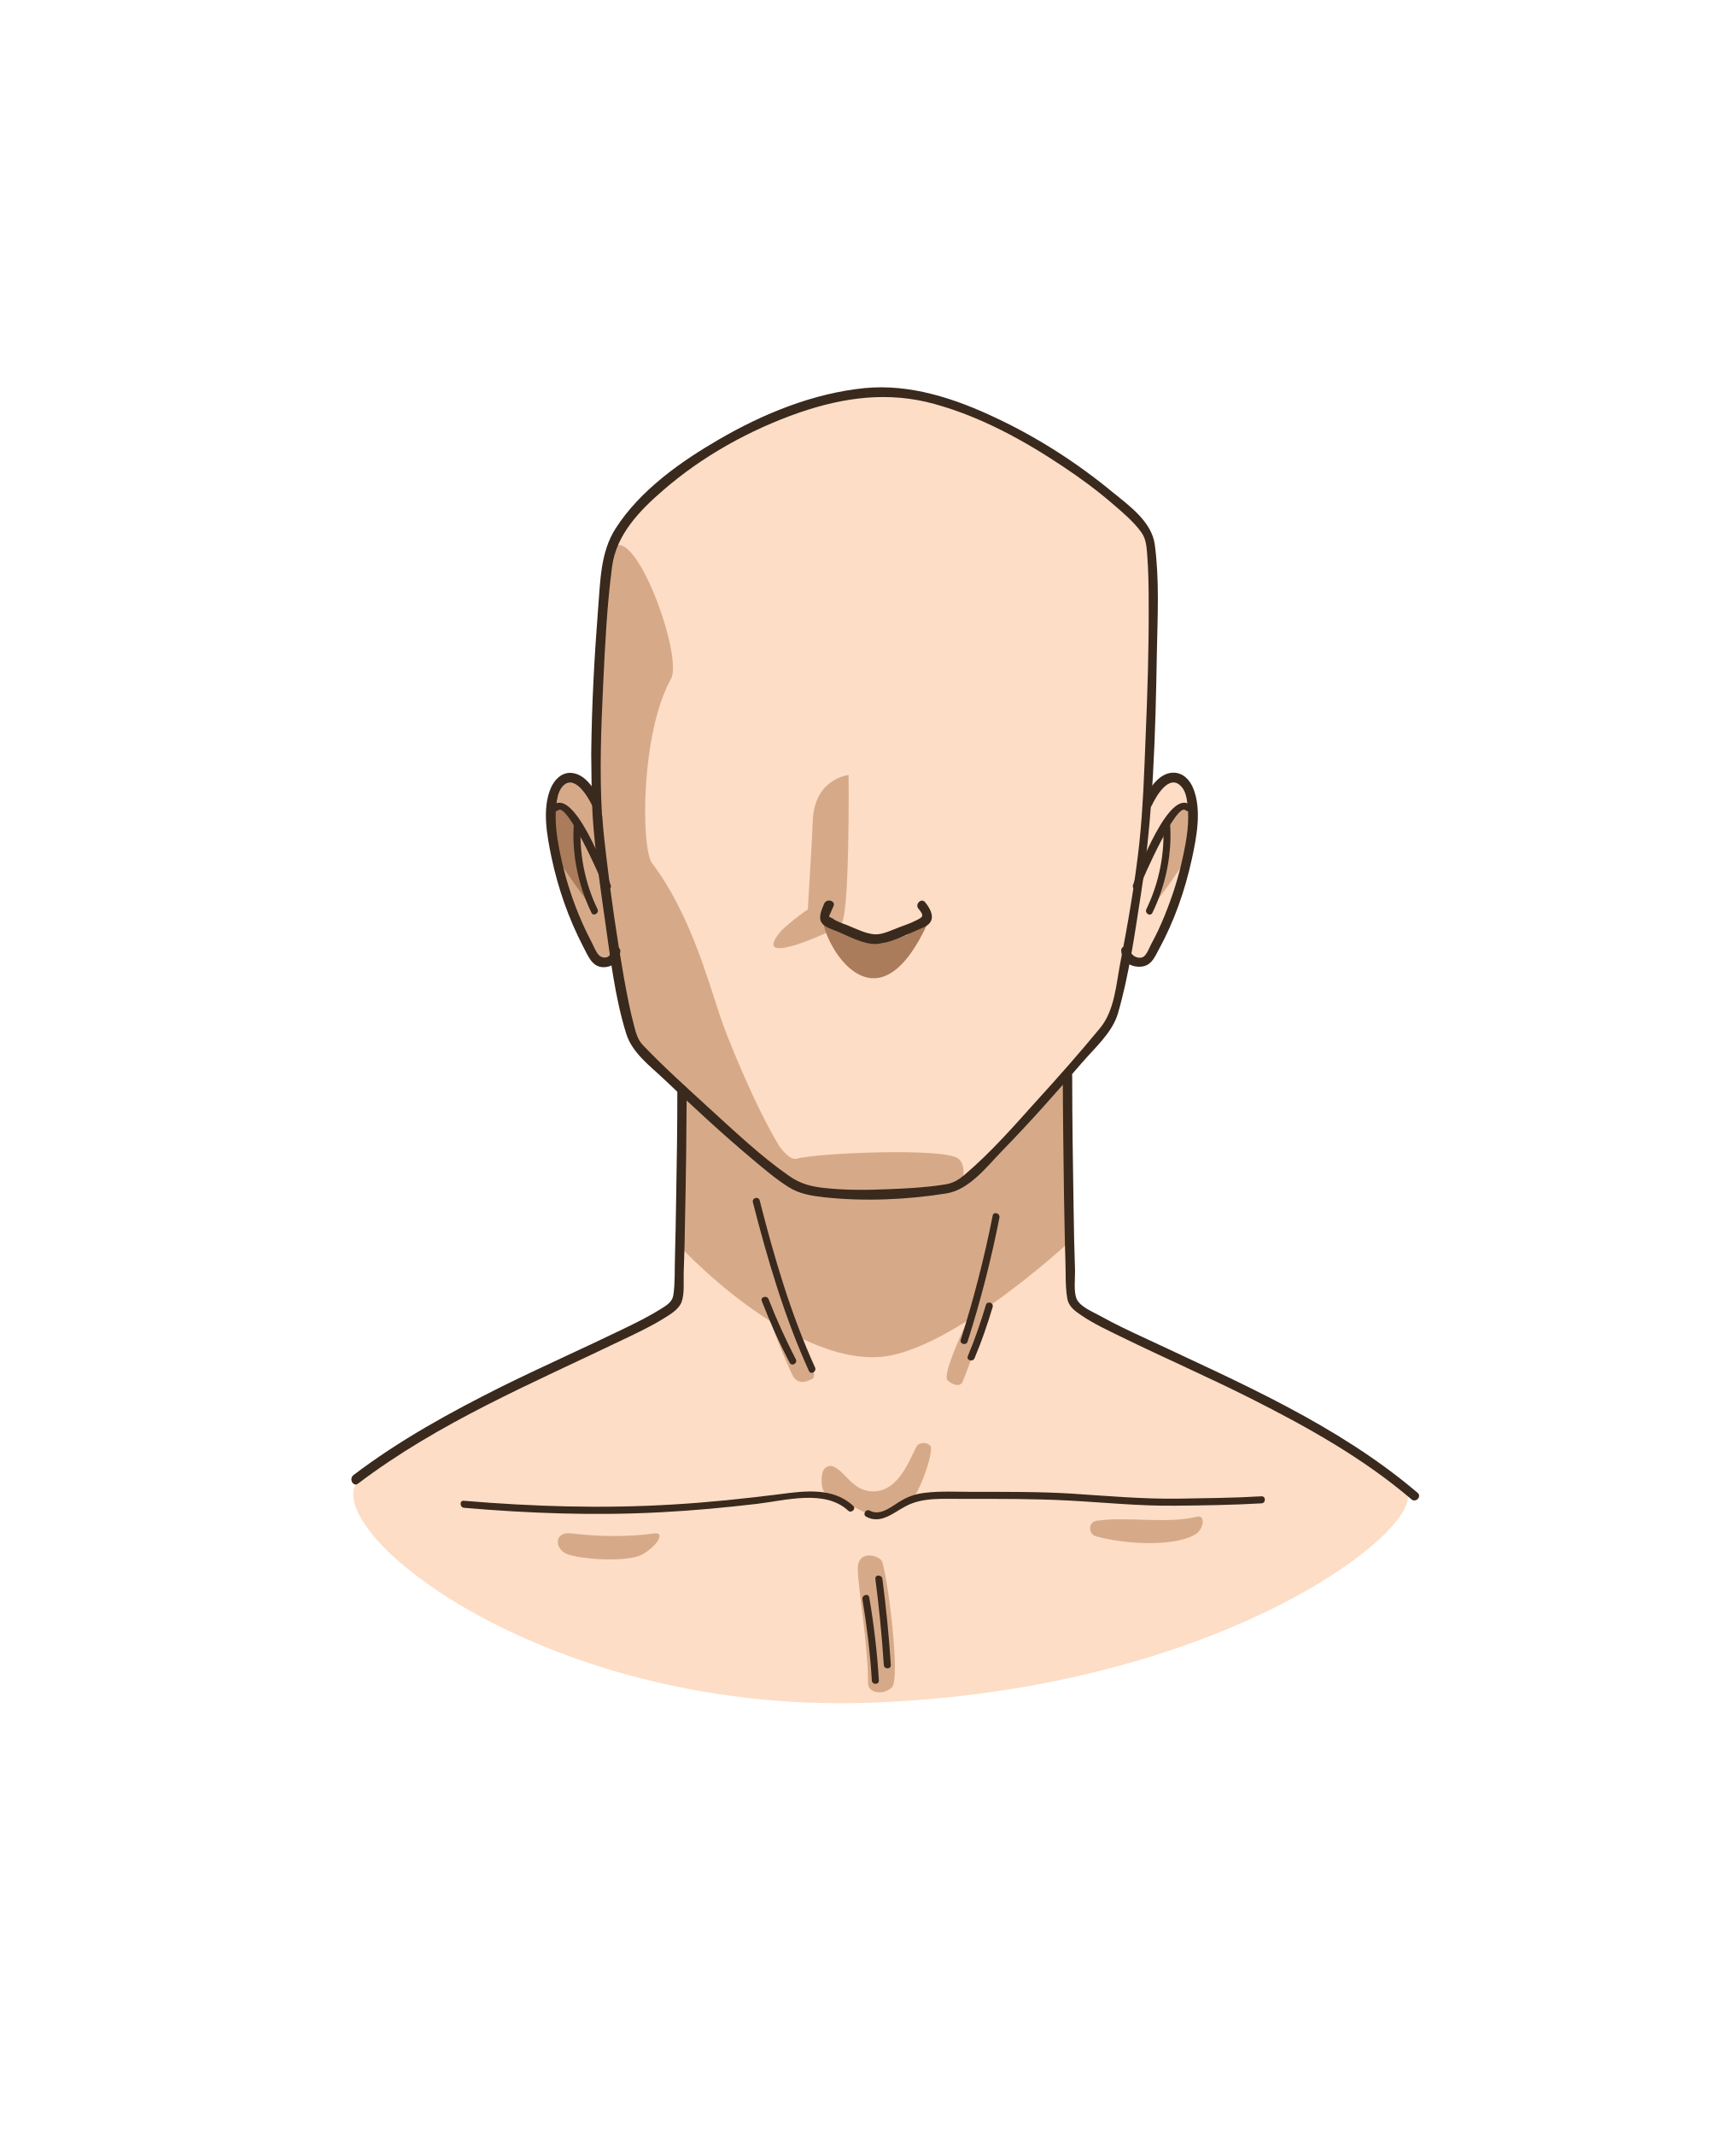
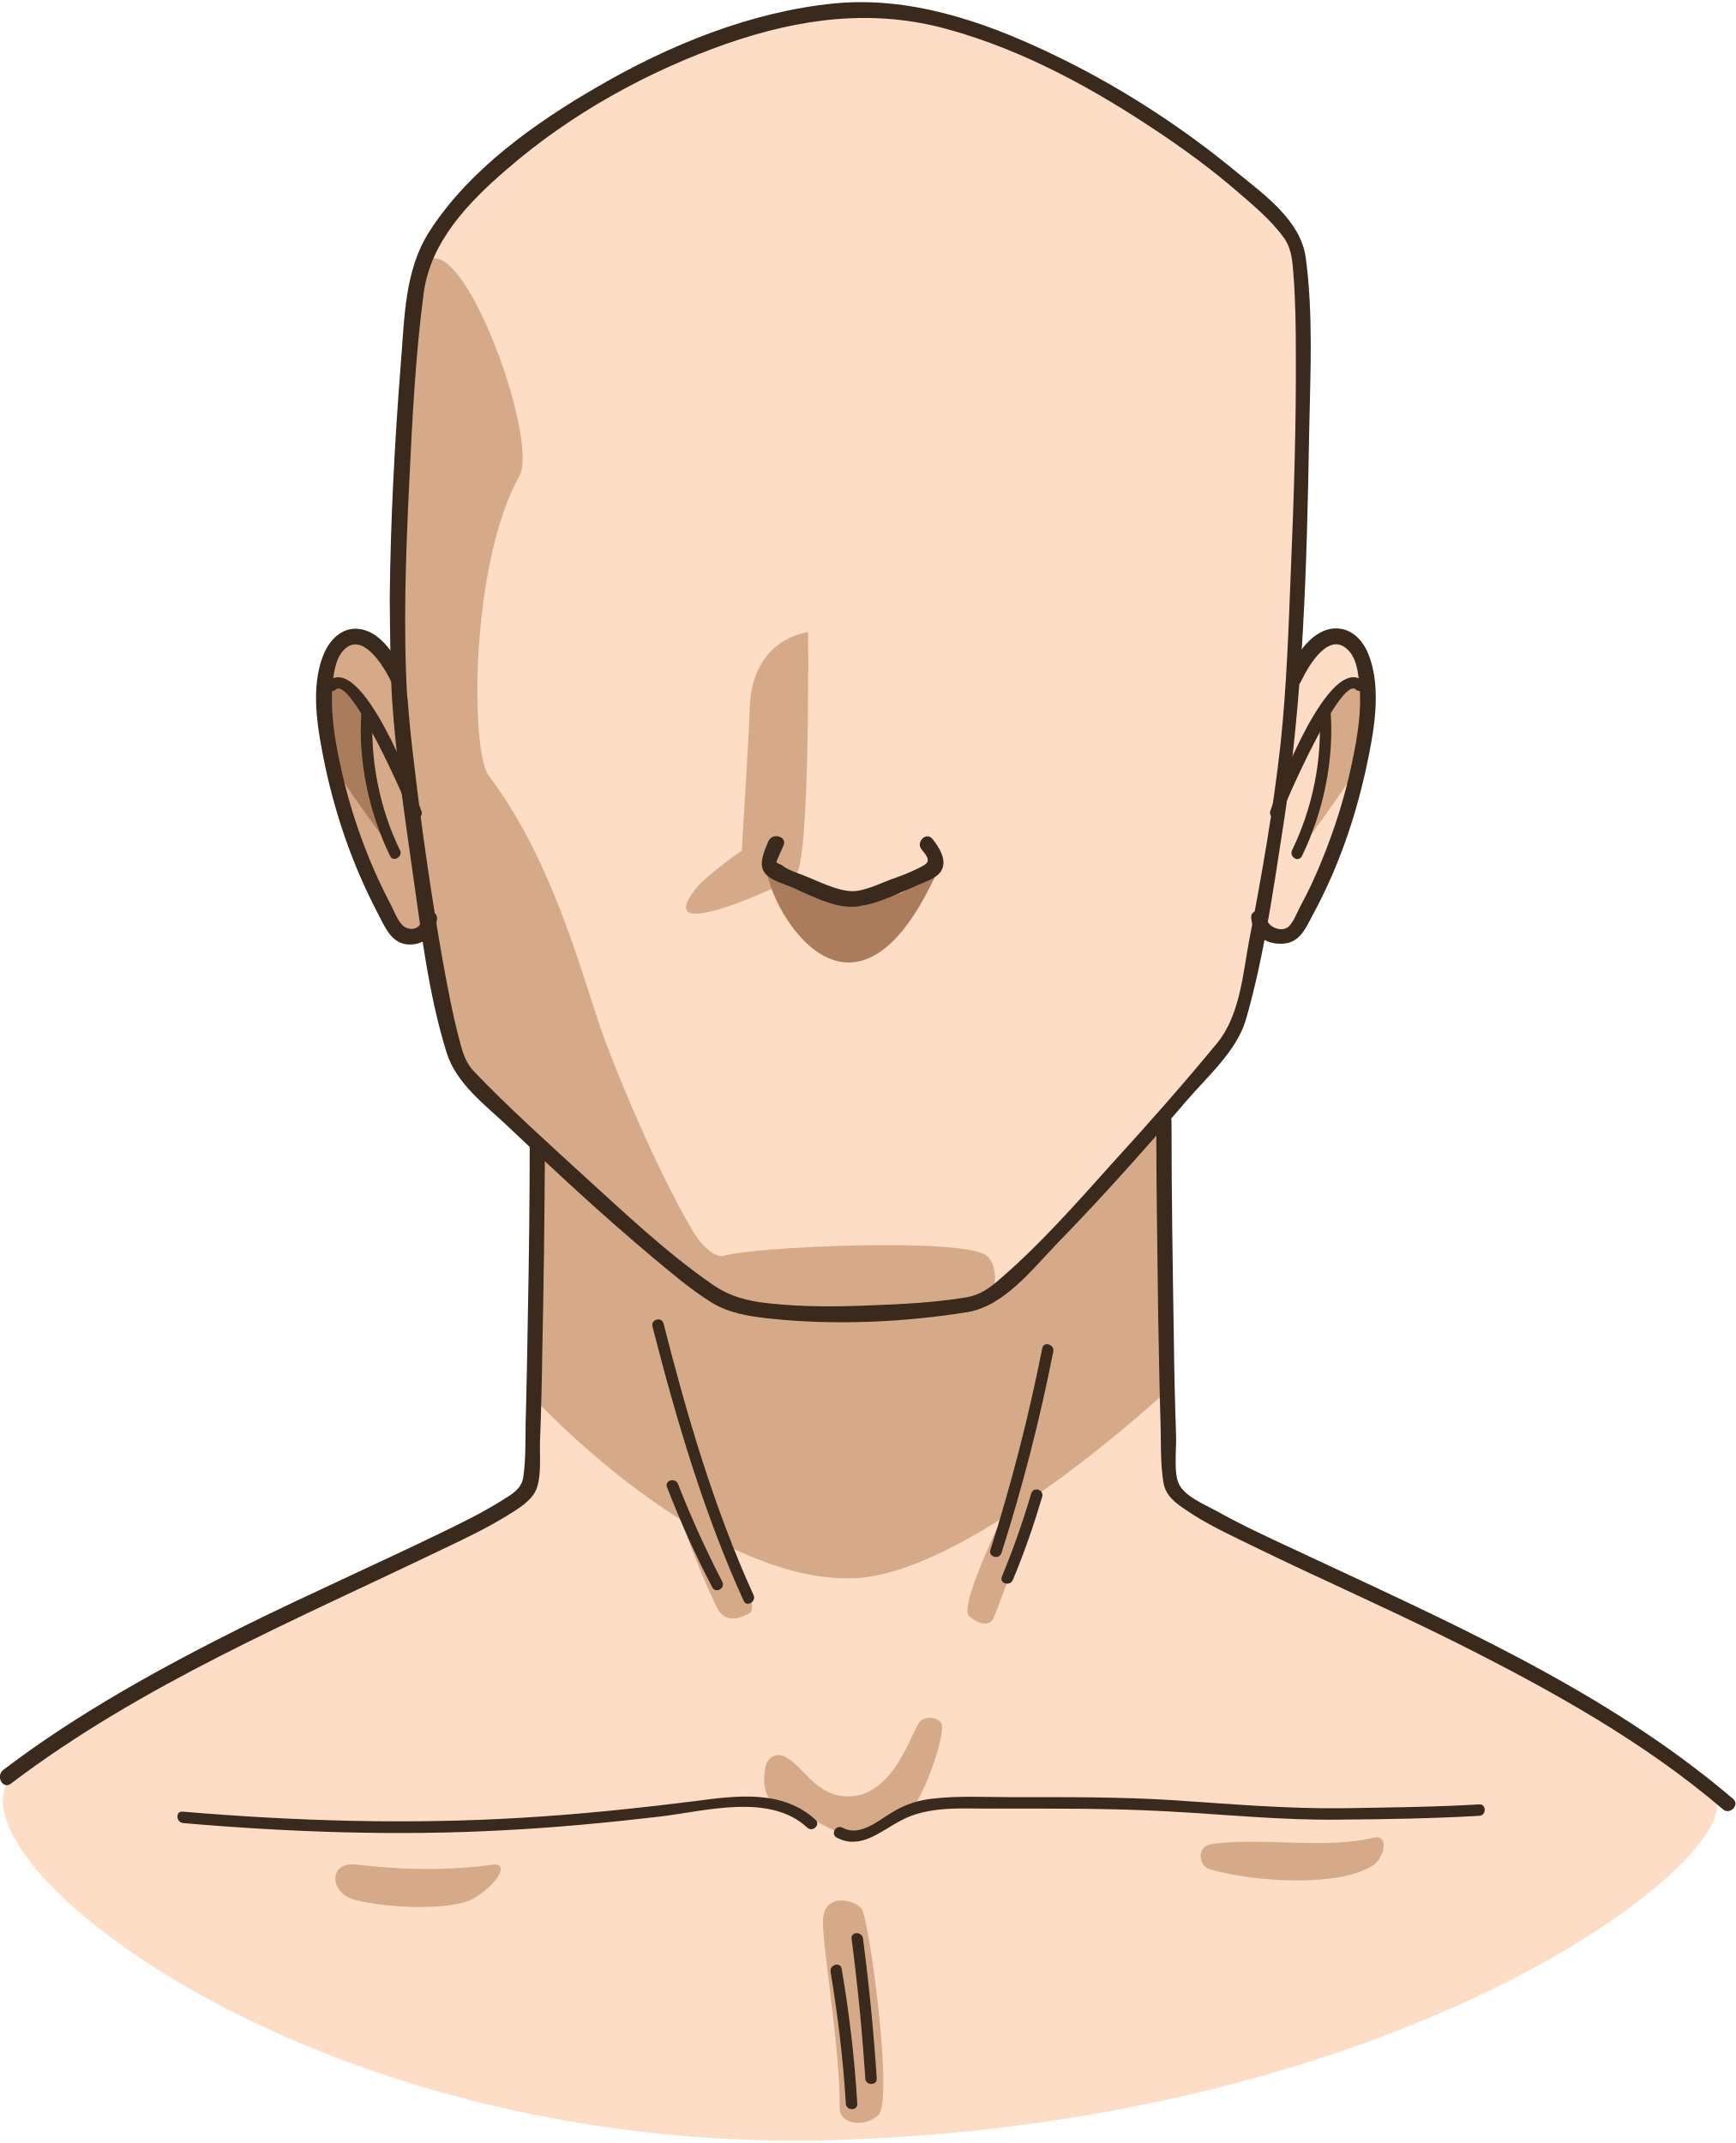
- <svg xmlns="http://www.w3.org/2000/svg" version="1.1" id="Layer_1" x="0px" y="0px" viewBox="0 0 739.6 909.9" style="enable-background:new 0 0 739.6 909.9;" xml:space="preserve">
+ <svg xmlns="http://www.w3.org/2000/svg" version="1.1" id="Layer_1" x="0px" y="0px" viewBox="0 0 455 562" style="enable-background:new 0 0 455 562;" xml:space="preserve">
  <style type="text/css">
	.st0{fill:#FDDDC6;}
	.st1{fill:#D6AA89;}
	.st2{fill:#AA7C5B;}
	.st3{fill:#3A291D;}
</style>
  <g>
    <g>
-       <path class="st0" d="M598.5,634.3c-60.8-50.9-140.8-63.7-142.7-85c0-0.5-0.1-1-0.2-1.4l0.7-0.7l-1.3-91.7    c9.5-10.9,17-19.8,18.1-21.5c3.5-5.3,13.3-63,14.7-80.2c2.6-31.5,5.7-115.7,1.9-126.8c-3.8-11.3-69.6-63-114.8-61.7    c-45.4,1.3-107.1,41.4-115,68.4c-2.4,8.3-7.4,79.8-5.3,112.6c1.1,17.3,10.7,89.8,16.4,97.4c1,1.3,9.1,9.3,19.6,19.1h-0.4    l-0.2,85.7c-6.5,24-73.3,35.2-135.6,80.7c-24.8,18.1,73.1,101.2,215.6,96.5C525.4,720.4,613.3,646.7,598.5,634.3z" />
+       <path class="st0" d="M448.7,469.8c-60.8-50.9-140.8-63.7-142.7-85c0-0.5-0.1-1-0.2-1.4l0.7-0.7l-1.3-91.7    c9.5-10.9,17-19.8,18.1-21.5c3.5-5.3,13.3-63,14.7-80.2c2.6-31.5,5.7-115.7,1.9-126.8c-3.8-11.3-69.6-63-114.8-61.7    c-45.4,1.3-107.1,41.4-115,68.4c-2.4,8.3-7.4,79.8-5.3,112.6c1.1,17.3,10.7,89.8,16.4,97.4c1,1.3,9.1,9.3,19.6,19.1h-0.4    l-0.2,85.7c-6.5,24-73.3,35.2-135.6,80.7c-24.8,18.1,73.1,101.2,215.6,96.5C375.6,555.9,463.5,482.2,448.7,469.8z" />
    </g>
    <g>
-       <path class="st1" d="M409.8,503.8c1.5-3,1.2-8-1.3-10c-5.8-4.8-60.6-2.4-68.8,0c-3,0.9-6.9-4.3-7.7-5.6c-11.4-19-23.1-49-25-54.9    c-5.7-17.2-13.3-44.6-29-65.3c-4.9-6.4-4.9-55.6,8-78.7c5.5-9.8-17-71-26-54.1c-7.4,13.7-3.2,85.7-5.6,99.8    c-0.2,1.3,2.7,30.9,3.5,33c0.9,2.1,4.7,40.1,4.7,40.1s7.9,35.3,8.5,37.1s15.6,15.3,15.6,15.3l8.8,7.6l-3.1-2.5l-2.4,65.8    c0,0,16.6,18,38.4,31.7c3.4,10,9,22.6,9.9,23.9c2.5,3.3,5.9,1.7,8,0.6c2.1-1.1-1-9.4-4.3-17c10.2,4.8,20.9,8.1,31.2,7.8    c11.4-0.2,25.7-7.1,39.2-15.6c-3.8,8-10.7,23.6-8.5,25.5c3,2.6,5.5,2.4,6.3,0.8c0.6-1.2,9-23.6,12.6-33.3    c19.2-13.5,34.7-28.1,34.7-28.1l-1.6-68.4L409.8,503.8z M391,616c-2.2,2.7-6.8,19.5-18.6,19.6c-9,0.1-11.8-8.3-17.2-10.6    c-1.7-0.7-3.5,0.2-4.3,1.7s-1.7,8.9,2,10.5s6.7,3,8.2,3.5s5.3,3.2,8.9,4.3s4.4,1.7,7.6,0c3.1-1.7,7-3,9.8-4.6    c4.1-2.3,10.8-21.9,9.2-24.1C394.8,614.2,391.8,615,391,616z M510.2,646.4c-13.5,3.2-29-0.2-42.7,1.7c-4.1,0.6-3.4,5.8-0.5,6.6    c13,3.7,34.5,4.5,42.8-1C513.1,651.5,513.9,645.5,510.2,646.4z M279,653.5c-12.2,1.7-24.6,1.3-35.5,0c-7.3-0.9-7.3,6.3-2.1,8.7    c5.2,2.3,26.5,4,32.9,0C280.7,658.2,283.3,653,279,653.5z M365.6,668.5c0,7.7,4.4,32,4.4,49c0,3.8,6,5.3,10.1,1.7    c4.1-3.7-2.4-51.7-4.4-54.2C373.7,662.6,365.6,660.7,365.6,668.5z" />
+       <path class="st1" d="M260,339.3c1.5-3,1.2-8-1.3-10c-5.8-4.8-60.6-2.4-68.8,0c-3,0.9-6.9-4.3-7.7-5.6c-11.4-19-23.1-49-25-54.9    c-5.7-17.2-13.3-44.6-29-65.3c-4.9-6.4-4.9-55.6,8-78.7c5.5-9.8-17-71-26-54.1c-7.4,13.7-3.2,85.7-5.6,99.8    c-0.2,1.3,2.7,30.9,3.5,33c0.9,2.1,4.7,40.1,4.7,40.1s7.9,35.3,8.5,37.1s15.6,15.3,15.6,15.3l8.8,7.6l-3.1-2.5l-2.4,65.8    c0,0,16.6,18,38.4,31.7c3.4,10,9,22.6,9.9,23.9c2.5,3.3,5.9,1.7,8,0.6c2.1-1.1-1-9.4-4.3-17c10.2,4.8,20.9,8.1,31.2,7.8    c11.4-0.2,25.7-7.1,39.2-15.6c-3.8,8-10.7,23.6-8.5,25.5c3,2.6,5.5,2.4,6.3,0.8c0.6-1.2,9-23.6,12.6-33.3    c19.2-13.5,34.7-28.1,34.7-28.1l-1.6-68.4L260,339.3z M241.2,451.5c-2.2,2.7-6.8,19.5-18.6,19.6c-9,0.1-11.8-8.3-17.2-10.6    c-1.7-0.7-3.5,0.2-4.3,1.7s-1.7,8.9,2,10.5s6.7,3,8.2,3.5s5.3,3.2,8.9,4.3s4.4,1.7,7.6,0c3.1-1.7,7-3,9.8-4.6    c4.1-2.3,10.8-21.9,9.2-24.1C245,449.7,242,450.5,241.2,451.5z M360.4,481.9c-13.5,3.2-29-0.2-42.7,1.7c-4.1,0.6-3.4,5.8-0.5,6.6    c13,3.7,34.5,4.5,42.8-1C363.3,487,364.1,481,360.4,481.9z M129.2,489c-12.2,1.7-24.6,1.3-35.5,0c-7.3-0.9-7.3,6.3-2.1,8.7    c5.2,2.3,26.5,4,32.9,0C130.9,493.7,133.5,488.5,129.2,489z M215.8,504c0,7.7,4.4,32,4.4,49c0,3.8,6,5.3,10.1,1.7    c4.1-3.7-2.4-51.7-4.4-54.2C223.9,498.1,215.8,496.2,215.8,504z" />
    </g>
    <g>
-       <path class="st1" d="M257.5,409.2c2,0,4.3-1.2,4.8-3.3v-0.2v-0.2c-1.3-7.5-2.4-15.1-3.5-22.5c-0.3-1.9-0.6-3.9-0.9-5.8    c-1.6-10.4-2.8-21.3-3.8-33.1v-0.5l-0.5-0.3c-0.1-0.1-0.2-0.2-0.3-0.4c-1.4-3.1-5.3-10.3-10.1-10.3c-1.4,0-2.7,0.6-3.9,1.8    c-2,1.9-2.6,5.1-3,8c-1,7.8,0.4,16,1.9,23.1c1.9,8.8,4.6,17.5,8.1,25.9c1.8,4.3,3.7,8.4,5.8,12.1c0.2,0.3,0.4,0.7,0.6,1.1    c0.7,1.5,1.6,3.5,3,4.2C256,409.1,256.7,409.2,257.5,409.2z" />
-       <path class="st2" d="M257.5,373.9l-8.2-17.4l-7.4-10.9c0,0-3.2-3.6-5.1-2s-2.1,15.7,0,20.6s16.5,24,16.5,24l-4.2-11l-4.3-13.9    c0,0,1.7-8.1,1.1-8.7s2,1.9,2,1.9L257.5,373.9z" />
+       <path class="st1" d="M107.7,244.7c2,0,4.3-1.2,4.8-3.3v-0.2V241c-1.3-7.5-2.4-15.1-3.5-22.5c-0.3-1.9-0.6-3.9-0.9-5.8    c-1.6-10.4-2.8-21.3-3.8-33.1v-0.5l-0.5-0.3c-0.1-0.1-0.2-0.2-0.3-0.4c-1.4-3.1-5.3-10.3-10.1-10.3c-1.4,0-2.7,0.6-3.9,1.8    c-2,1.9-2.6,5.1-3,8c-1,7.8,0.4,16,1.9,23.1c1.9,8.8,4.6,17.5,8.1,25.9c1.8,4.3,3.7,8.4,5.8,12.1c0.2,0.3,0.4,0.7,0.6,1.1    c0.7,1.5,1.6,3.5,3,4.2C106.2,244.6,106.9,244.7,107.7,244.7z" />
+       <path class="st2" d="M107.7,209.4L99.5,192l-7.4-10.9c0,0-3.2-3.6-5.1-2s-2.1,15.7,0,20.6s16.5,24,16.5,24l-4.2-11L95,198.8    c0,0,1.7-8.1,1.1-8.7s2,1.9,2,1.9L107.7,209.4z" />
      <g>
-         <path class="st3" d="M255.8,341.3c-2.3-4.9-6.3-11.5-12.3-11.9c-4.1-0.3-7.2,2.9-8.7,6.4c-3.9,9-1.6,20.6,0.3,29.8     c2.8,13.1,7.3,26,13.5,37.9c2,3.7,3.6,8.5,8.4,8.7c4.2,0.1,7-2.6,7.4-6.7c0.2-2.6-3.8-2.5-4,0c-0.3,3.1-3.6,3.2-5.2,1.5     c-1.2-1.3-2-3.4-2.8-5c-2.1-4-4.1-8.2-5.8-12.4c-3.3-8.1-5.9-16.5-7.7-25.1c-1.5-7-2.6-14.4-1.8-21.5c0.3-2.5,0.8-5.4,2.3-7.4     c5-6.5,11.1,3.7,13,7.7C253.4,345.6,256.9,343.6,255.8,341.3L255.8,341.3z" />
+         <path class="st3" d="M106,176.8c-2.3-4.9-6.3-11.5-12.3-11.9c-4.1-0.3-7.2,2.9-8.7,6.4c-3.9,9-1.6,20.6,0.3,29.8     c2.8,13.1,7.3,26,13.5,37.9c2,3.7,3.6,8.5,8.4,8.7c4.2,0.1,7-2.6,7.4-6.7c0.2-2.6-3.8-2.5-4,0c-0.3,3.1-3.6,3.2-5.2,1.5     c-1.2-1.3-2-3.4-2.8-5c-2.1-4-4.1-8.2-5.8-12.4c-3.3-8.1-5.9-16.5-7.7-25.1c-1.5-7-2.6-14.4-1.8-21.5c0.3-2.5,0.8-5.4,2.3-7.4     c5-6.5,11.1,3.7,13,7.7C103.6,181.1,107.1,179.1,106,176.8L106,176.8z" />
      </g>
      <g>
-         <path class="st3" d="M260.3,377.2c-2-5.6-15.7-41.8-24.5-34c-1.5,1.3,0.7,3.4,2.1,2.1c3.9-3.4,18.3,29.1,19.5,32.7     C258.1,379.8,261,379.1,260.3,377.2L260.3,377.2z" />
+         <path class="st3" d="M110.5,212.7c-2-5.6-15.7-41.8-24.5-34c-1.5,1.3,0.7,3.4,2.1,2.1c3.9-3.4,18.3,29.1,19.5,32.7     C108.3,215.3,111.2,214.6,110.5,212.7L110.5,212.7z" />
      </g>
      <g>
-         <path class="st3" d="M244.6,351c-1,12.8,1.9,26.5,7.5,38c0.8,1.7,3.4,0.2,2.6-1.5c-5.4-11-8-24.2-7.1-36.5     C247.7,349,244.7,349,244.6,351L244.6,351z" />
+         <path class="st3" d="M94.8,186.5c-1,12.8,1.9,26.5,7.5,38c0.8,1.7,3.4,0.2,2.6-1.5c-5.4-11-8-24.2-7.1-36.5     C97.9,184.5,94.9,184.5,94.8,186.5L94.8,186.5z" />
      </g>
    </g>
    <g>
-       <path class="st0" d="M485.7,409.2c-2,0-4.3-1.2-4.8-3.3v-0.2v-0.2c1.3-7.5,2.4-15.1,3.5-22.5c0.3-1.9,0.6-3.9,0.9-5.8    c1.6-10.4,2.8-21.3,3.8-33.1v-0.5l0.5-0.3c0.1-0.1,0.2-0.2,0.3-0.4c1.4-3.1,5.3-10.3,10.1-10.3c1.4,0,2.7,0.6,3.9,1.8    c2,1.9,2.6,5.1,3,8c1,7.8-0.4,16-1.9,23.1c-1.9,8.8-4.6,17.5-8.1,25.9c-1.8,4.3-3.7,8.4-5.8,12.1c-0.2,0.3-0.4,0.7-0.6,1.1    c-0.7,1.5-1.6,3.5-3,4.2C487.1,409.1,486.5,409.2,485.7,409.2z" />
-       <path class="st1" d="M485.8,373.9l8.2-17.4l7.4-10.9c0,0,3.2-3.6,5.1-2s2.1,15.7,0,20.6s-16.5,24-16.5,24l4.2-11l4.3-13.9    c0,0-1.7-8.1-1.1-8.7s-2,1.9-2,1.9L485.8,373.9z" />
+       <path class="st0" d="M335.9,244.7c-2,0-4.3-1.2-4.8-3.3v-0.2V241c1.3-7.5,2.4-15.1,3.5-22.5c0.3-1.9,0.6-3.9,0.9-5.8    c1.6-10.4,2.8-21.3,3.8-33.1v-0.5l0.5-0.3c0.1-0.1,0.2-0.2,0.3-0.4c1.4-3.1,5.3-10.3,10.1-10.3c1.4,0,2.7,0.6,3.9,1.8    c2,1.9,2.6,5.1,3,8c1,7.8-0.4,16-1.9,23.1c-1.9,8.8-4.6,17.5-8.1,25.9c-1.8,4.3-3.7,8.4-5.8,12.1c-0.2,0.3-0.4,0.7-0.6,1.1    c-0.7,1.5-1.6,3.5-3,4.2C337.3,244.6,336.7,244.7,335.9,244.7z" />
+       <path class="st1" d="M336,209.4l8.2-17.4l7.4-10.9c0,0,3.2-3.6,5.1-2s2.1,15.7,0,20.6s-16.5,24-16.5,24l4.2-11l4.3-13.9    c0,0-1.7-8.1-1.1-8.7s-2,1.9-2,1.9L336,209.4z" />
      <g>
-         <path class="st3" d="M490.9,343.3c1.9-4,7.5-13.9,12.7-8c1.7,1.9,2.2,4.8,2.5,7.2c1,7.5-0.3,15.3-1.9,22.6     c-1.8,8.6-4.5,17-7.8,25.1c-1.7,4.2-3.6,8.3-5.8,12.3c-0.7,1.4-1.9,4.5-3.3,5.3c-1.9,1.1-5.1-0.3-5.4-2.5c-0.3-2.5-4.3-2.6-4,0     c0.4,4.2,3.3,6.6,7.5,6.7c5,0.1,6.5-3.5,8.6-7.5c6.5-11.9,11.1-25.1,14-38.4c2-9.2,4.3-21,0.6-30.1c-1.4-3.5-4.2-6.6-8.3-6.7     c-6.3-0.1-10.6,6.9-12.9,11.8C486.3,343.6,489.8,345.6,490.9,343.3L490.9,343.3z" />
+         <path class="st3" d="M341.1,178.8c1.9-4,7.5-13.9,12.7-8c1.7,1.9,2.2,4.8,2.5,7.2c1,7.5-0.3,15.3-1.9,22.6     c-1.8,8.6-4.5,17-7.8,25.1c-1.7,4.2-3.6,8.3-5.8,12.3c-0.7,1.4-1.9,4.5-3.3,5.3c-1.9,1.1-5.1-0.3-5.4-2.5c-0.3-2.5-4.3-2.6-4,0     c0.4,4.2,3.3,6.6,7.5,6.7c5,0.1,6.5-3.5,8.6-7.5c6.5-11.9,11.1-25.1,14-38.4c2-9.2,4.3-21,0.6-30.1c-1.4-3.5-4.2-6.6-8.3-6.7     c-6.3-0.1-10.6,6.9-12.9,11.8C336.5,179.1,340,181.1,341.1,178.8L341.1,178.8z" />
      </g>
      <g>
-         <path class="st3" d="M485.8,378c1.2-3.5,15.6-36.1,19.5-32.7c1.4,1.3,3.6-0.8,2.1-2.1c-8.9-7.8-22.6,28.4-24.5,34     C482.3,379.1,485.2,379.8,485.8,378L485.8,378z" />
+         <path class="st3" d="M336,213.5c1.2-3.5,15.6-36.1,19.5-32.7c1.4,1.3,3.6-0.8,2.1-2.1c-8.9-7.8-22.6,28.4-24.5,34     C332.5,214.6,335.4,215.3,336,213.5L336,213.5z" />
      </g>
      <g>
-         <path class="st3" d="M495.7,351c1,12.3-1.7,25.4-7.1,36.5c-0.8,1.7,1.7,3.3,2.6,1.5c5.6-11.5,8.5-25.2,7.5-38     C498.6,349,495.6,349,495.7,351L495.7,351z" />
+         <path class="st3" d="M345.9,186.5c1,12.3-1.7,25.4-7.1,36.5c-0.8,1.7,1.7,3.3,2.6,1.5c5.6-11.5,8.5-25.2,7.5-38     C348.8,184.5,345.8,184.5,345.9,186.5L345.9,186.5z" />
      </g>
    </g>
    <g>
      <g>
-         <path class="st1" d="M361.7,330.3c0,0-14.8,1.4-15.3,20c-0.1,4.2-1.5,27.8-2.1,37.3c-5.2,3.5-10.6,8.1-12,9.9     c-11.7,14.7,19.4,0.3,19.4,0.3l6.5-2.7l-0.6-1.2c0.2,0,0.4,0,0.6,0C362.3,393.9,361.7,330.3,361.7,330.3z" />
+         <path class="st1" d="M211.9,165.8c0,0-14.8,1.4-15.3,20c-0.1,4.2-1.5,27.8-2.1,37.3c-5.2,3.5-10.6,8.1-12,9.9     c-11.7,14.7,19.4,0.3,19.4,0.3l6.5-2.7l-0.6-1.2c0.2,0,0.4,0,0.6,0C212.5,229.4,211.9,165.8,211.9,165.8z" />
      </g>
      <g>
-         <path class="st2" d="M386.4,398.6l-10.6,3.5l-5.9-1.2c0,0-19.1-8.3-18.9-7.1c2.7,13,23.9,45.4,44.8-1.2     C396.5,391.4,386.4,398.6,386.4,398.6z" />
+         <path class="st2" d="M236.6,234.1l-10.6,3.5l-5.9-1.2c0,0-19.1-8.3-18.9-7.1c2.7,13,23.9,45.4,44.8-1.2     C246.7,226.9,236.6,234.1,236.6,234.1z" />
      </g>
      <g>
-         <path class="st3" d="M351.3,385.1c-1,2.4-2.8,6.1-0.9,8.4c1.4,1.8,4.7,2.7,6.6,3.5c4.7,2,11.1,5.5,16.4,5.3     c5.6-0.2,12.2-3.6,17.3-5.8c1.8-0.8,4.8-1.7,5.9-3.6c1.7-2.8-0.6-6.3-2.3-8.4c-1.6-2-4.5,0.9-2.8,2.8c2.7,3.2,1.7,3.6-1.1,5     c-2.2,1.1-4.6,2-6.9,2.8c-3,1.1-7.3,3.3-10.6,3.1c-3.8-0.2-8.3-2.5-11.8-3.9c-1.9-0.8-4.5-1.5-6.1-2.8c-0.3-0.3-1.4-0.5-1.6-0.9     c-0.1-0.2,1.7-3.9,1.9-4.5C356.2,383.8,352.3,382.8,351.3,385.1L351.3,385.1z" />
+         <path class="st3" d="M201.5,220.6c-1,2.4-2.8,6.1-0.9,8.4c1.4,1.8,4.7,2.7,6.6,3.5c4.7,2,11.1,5.5,16.4,5.3     c5.6-0.2,12.2-3.6,17.3-5.8c1.8-0.8,4.8-1.7,5.9-3.6c1.7-2.8-0.6-6.3-2.3-8.4c-1.6-2-4.5,0.9-2.8,2.8c2.7,3.2,1.7,3.6-1.1,5     c-2.2,1.1-4.6,2-6.9,2.8c-3,1.1-7.3,3.3-10.6,3.1c-3.8-0.2-8.3-2.5-11.8-3.9c-1.9-0.8-4.5-1.5-6.1-2.8c-0.3-0.3-1.4-0.5-1.6-0.9     c-0.1-0.2,1.7-3.9,1.9-4.5C206.4,219.3,202.5,218.3,201.5,220.6L201.5,220.6z" />
      </g>
    </g>
    <g>
-       <path class="st3" d="M252.6,347.8c1,15,3.2,29.9,5.3,44.7c2.3,15.9,4.2,32.6,9,48c2.6,8.3,10.1,13.7,16.2,19.5    c12.3,11.7,24.8,23.3,37.8,34.2c4.9,4.1,9.8,8.3,15.2,11.7c4.7,3,10.1,3.8,15.6,4.4c16.9,1.8,35,1,51.8-1.7    c9.7-1.6,17.2-11.5,23.6-18.1c11.8-12.1,23-24.7,34-37.5c5.4-6.3,13-12.9,15.4-21.1c4.7-16.3,7.1-33.5,9.7-50.2    c5.4-34.4,6.3-69.3,6.9-104.1c0.3-15,1.1-30.6-0.9-45.5c-1.3-9.7-10.8-16.5-17.8-22.2c-15.1-12.5-31.9-23.3-49.7-31.7    c-17.5-8.3-36.6-14.7-56.2-12.8c-21.9,2.2-43.2,10.9-62.1,21.9c-16.4,9.5-33.6,21.7-44,37.9c-6.6,10.3-6.5,22.8-7.5,34.6    c-1.6,20.5-2.7,41.1-2.9,61.6C252.1,330.2,252.1,339,252.6,347.8c0.2,2.6,4.2,2.6,4,0c-1.1-18.8-0.4-37.7,0.5-56.4    c0.8-16.7,1.6-33.4,3.8-50c1.8-13.6,11.8-23.9,21.8-32.5c16.7-14.5,36.9-25.7,57.8-33c19.1-6.6,38.2-9.2,57.9-3.7    c19.6,5.4,37.9,15.4,54.8,26.7c7.2,4.8,14.3,10,20.9,15.7c4.3,3.7,9,7.6,12.4,12.3c2.1,3,2.2,6.3,2.5,9.9    c0.5,6.7,0.6,13.5,0.6,20.2c0.1,19-0.5,38-1.3,56.9c-0.6,15.2-1.1,30.5-2.7,45.6c-1.9,17.2-4.9,34.4-8.2,51.4    c-1.7,9-2.4,19.7-8.4,27.1c-8.8,10.7-18,21.1-27.3,31.3c-9.7,10.8-19.5,22-30.6,31.4c-3,2.5-5.2,3.7-9,4.2    c-7.7,1.2-15.5,1.6-23.2,1.9c-9.1,0.4-18.4,0.5-27.5-0.5c-5.7-0.6-10.3-1.8-15-5.1c-12.1-8.4-23-18.8-33.9-28.7    c-9.6-8.8-19.4-17.6-28.4-27c-2.1-2.2-2.9-4.7-3.7-7.8c-1.9-7-3.2-14.1-4.5-21.2c-3-17.1-5.5-34.4-7.5-51.6    c-0.7-5.6-1.3-11.3-1.7-17C256.5,345.3,252.5,345.2,252.6,347.8z" />
+       <path class="st3" d="M102.8,183.3c1,15,3.2,29.9,5.3,44.7c2.3,15.9,4.2,32.6,9,48c2.6,8.3,10.1,13.7,16.2,19.5    c12.3,11.7,24.8,23.3,37.8,34.2c4.9,4.1,9.8,8.3,15.2,11.7c4.7,3,10.1,3.8,15.6,4.4c16.9,1.8,35,1,51.8-1.7    c9.7-1.6,17.2-11.5,23.6-18.1c11.8-12.1,23-24.7,34-37.5c5.4-6.3,13-12.9,15.4-21.1c4.7-16.3,7.1-33.5,9.7-50.2    c5.4-34.4,6.3-69.3,6.9-104.1c0.3-15,1.1-30.6-0.9-45.5c-1.3-9.7-10.8-16.5-17.8-22.2c-15.1-12.5-31.9-23.3-49.7-31.7    C257.4,5.4,238.3-1,218.7,0.9c-21.9,2.2-43.2,10.9-62.1,21.9c-16.4,9.5-33.6,21.7-44,37.9c-6.6,10.3-6.5,22.8-7.5,34.6    c-1.6,20.5-2.7,41.1-2.9,61.6C102.3,165.7,102.3,174.5,102.8,183.3c0.2,2.6,4.2,2.6,4,0c-1.1-18.8-0.4-37.7,0.5-56.4    c0.8-16.7,1.6-33.4,3.8-50c1.8-13.6,11.8-23.9,21.8-32.5c16.7-14.5,36.9-25.7,57.8-33c19.1-6.6,38.2-9.2,57.9-3.7    c19.6,5.4,37.9,15.4,54.8,26.7c7.2,4.8,14.3,10,20.9,15.7c4.3,3.7,9,7.6,12.4,12.3c2.1,3,2.2,6.3,2.5,9.9    c0.5,6.7,0.6,13.5,0.6,20.2c0.1,19-0.5,38-1.3,56.9c-0.6,15.2-1.1,30.5-2.7,45.6c-1.9,17.2-4.9,34.4-8.2,51.4    c-1.7,9-2.4,19.7-8.4,27.1c-8.8,10.7-18,21.1-27.3,31.3c-9.7,10.8-19.5,22-30.6,31.4c-3,2.5-5.2,3.7-9,4.2    c-7.7,1.2-15.5,1.6-23.2,1.9c-9.1,0.4-18.4,0.5-27.5-0.5c-5.7-0.6-10.3-1.8-15-5.1c-12.1-8.4-23-18.8-33.9-28.7    c-9.6-8.8-19.4-17.6-28.4-27c-2.1-2.2-2.9-4.7-3.7-7.8c-1.9-7-3.2-14.1-4.5-21.2c-3-17.1-5.5-34.4-7.5-51.6    c-0.7-5.6-1.3-11.3-1.7-17C106.7,180.8,102.7,180.7,102.8,183.3z" />
    </g>
    <g>
-       <path class="st3" d="M320.9,512.4c6.2,24.2,13.5,49.1,23.9,71.9c0.8,1.8,3.4,0.2,2.6-1.5c-10.3-22.6-17.5-47.2-23.6-71.2    C323.3,509.7,320.4,510.5,320.9,512.4L320.9,512.4z" />
+       <path class="st3" d="M171.1,347.9c6.2,24.2,13.5,49.1,23.9,71.9c0.8,1.8,3.4,0.2,2.6-1.5c-10.3-22.6-17.5-47.2-23.6-71.2    C173.5,345.2,170.6,346,171.1,347.9L171.1,347.9z" />
    </g>
    <g>
-       <path class="st3" d="M324.7,554.5c3.5,9,7.4,17.8,11.9,26.3c0.9,1.7,3.5,0.2,2.6-1.5c-4.3-8.3-8.2-16.9-11.6-25.6    C326.9,551.9,324,552.7,324.7,554.5L324.7,554.5z" />
+       <path class="st3" d="M174.9,390c3.5,9,7.4,17.8,11.9,26.3c0.9,1.7,3.5,0.2,2.6-1.5c-4.3-8.3-8.2-16.9-11.6-25.6    C177.1,387.4,174.2,388.2,174.9,390L174.9,390z" />
    </g>
    <g>
-       <path class="st3" d="M604.2,636.2c-33.8-28.8-75.3-46.7-115.1-65.4c-6.9-3.2-13.8-6.4-20.4-10.1c-2.9-1.6-8.1-3.7-9.7-6.9    c-1.5-2.9-0.7-9.2-0.8-12.7c-0.3-8.6-0.5-17.3-0.6-26c-0.3-18.9-0.6-37.7-0.6-56.6c0-2.6-4-2.6-4,0c0,16.9,0.3,33.8,0.5,50.7    c0.2,9.3,0.3,18.6,0.6,27.9c0.2,5.3-0.1,11,0.8,16.3c0.6,3.4,3.2,5.3,5.9,7.1c5.2,3.6,11.1,6.3,16.8,9.1    c18.4,9,37.2,17.2,55.5,26.4c24,12.1,47.9,25.4,68.4,42.9C603.3,640.7,606.2,637.8,604.2,636.2L604.2,636.2z" />
+       <path class="st3" d="M454.4,471.7c-33.8-28.8-75.3-46.7-115.1-65.4c-6.9-3.2-13.8-6.4-20.4-10.1c-2.9-1.6-8.1-3.7-9.7-6.9    c-1.5-2.9-0.7-9.2-0.8-12.7c-0.3-8.6-0.5-17.3-0.6-26c-0.3-18.9-0.6-37.7-0.6-56.6c0-2.6-4-2.6-4,0c0,16.9,0.3,33.8,0.5,50.7    c0.2,9.3,0.3,18.6,0.6,27.9c0.2,5.3-0.1,11,0.8,16.3c0.6,3.4,3.2,5.3,5.9,7.1c5.2,3.6,11.1,6.3,16.8,9.1    c18.4,9,37.2,17.2,55.5,26.4c24,12.1,47.9,25.4,68.4,42.9C453.5,476.2,456.4,473.3,454.4,471.7L454.4,471.7z" />
    </g>
    <g>
-       <path class="st3" d="M152.6,632.3c34.4-26.1,74.4-42.8,113-61.4c5.9-2.8,11.8-5.6,17.3-9c2.7-1.7,6.4-3.8,7.6-7    c1.3-3.5,0.8-8.5,0.9-12.2c0.3-8,0.5-15.9,0.6-23.9c0.4-18.1,0.6-36.2,0.7-54.3c0-2.6-4-2.6-4,0c0,15.3-0.2,30.6-0.5,45.9    c-0.1,8.3-0.3,16.6-0.5,24.9c-0.2,5.5,0.1,11.3-0.7,16.7c-0.5,3-3,4.4-5.6,6c-5.1,3.2-10.6,5.9-16,8.5    c-17.1,8.3-34.5,16-51.5,24.4c-22,11-43.7,22.9-63.3,37.8C148.6,630.4,150.6,633.8,152.6,632.3L152.6,632.3z" />
+       <path class="st3" d="M2.8,467.8c34.4-26.1,74.4-42.8,113-61.4c5.9-2.8,11.8-5.6,17.3-9c2.7-1.7,6.4-3.8,7.6-7    c1.3-3.5,0.8-8.5,0.9-12.2c0.3-8,0.5-15.9,0.6-23.9c0.4-18.1,0.6-36.2,0.7-54.3c0-2.6-4-2.6-4,0c0,15.3-0.2,30.6-0.5,45.9    c-0.1,8.3-0.3,16.6-0.5,24.9c-0.2,5.5,0.1,11.3-0.7,16.7c-0.5,3-3,4.4-5.6,6c-5.1,3.2-10.6,5.9-16,8.5    c-17.1,8.3-34.5,16-51.5,24.4c-22,11-43.7,22.9-63.3,37.8C-1.2,465.9,0.8,469.3,2.8,467.8L2.8,467.8z" />
    </g>
    <g>
-       <path class="st3" d="M197.8,642.6c27.9,2.4,55.9,3.4,83.8,1.9c13.8-0.7,27.5-2,41.2-3.6c11.9-1.4,28.8-6.3,38.7,2.9    c1.4,1.3,3.6-0.8,2.1-2.1c-8.6-7.9-20.6-6.3-31.3-4.9c-15.1,1.9-30.3,3.5-45.6,4.4c-29.7,1.8-59.4,0.9-89-1.6    C195.8,639.4,195.9,642.4,197.8,642.6L197.8,642.6z" />
+       <path class="st3" d="M48,478.1c27.9,2.4,55.9,3.4,83.8,1.9c13.8-0.7,27.5-2,41.2-3.6c11.9-1.4,28.8-6.3,38.7,2.9    c1.4,1.3,3.6-0.8,2.1-2.1c-8.6-7.9-20.6-6.3-31.3-4.9c-15.1,1.9-30.3,3.5-45.6,4.4c-29.7,1.8-59.4,0.9-89-1.6    C46,474.9,46.1,477.9,48,478.1L48,478.1z" />
    </g>
    <g>
-       <path class="st3" d="M369.2,646.4c6.2,3.3,11.4-1.6,16.7-4.4c7.5-4.1,16.6-3.1,24.9-3.2c14.9,0,29.8-0.1,44.6,0.7    c15.3,0.8,30.4,2.4,45.7,2.2c12.2-0.1,24.4-0.3,36.6-1c1.9-0.1,1.9-3.1,0-3c-11.8,0.7-23.6,0.8-35.4,1c-15,0.2-29.8-1.1-44.8-2.1    c-14.2-0.9-28.5-0.8-42.7-0.8c-6.8,0-13.8-0.4-20.5,0.4c-3.6,0.4-6.8,1.4-9.9,3.2c-4,2.2-8.9,7-13.7,4.4    C369,642.9,367.5,645.5,369.2,646.4L369.2,646.4z" />
+       <path class="st3" d="M219.4,481.9c6.2,3.3,11.4-1.6,16.7-4.4c7.5-4.1,16.6-3.1,24.9-3.2c14.9,0,29.8-0.1,44.6,0.7    c15.3,0.8,30.4,2.4,45.7,2.2c12.2-0.1,24.4-0.3,36.6-1c1.9-0.1,1.9-3.1,0-3c-11.8,0.7-23.6,0.8-35.4,1c-15,0.2-29.8-1.1-44.8-2.1    c-14.2-0.9-28.5-0.8-42.7-0.8c-6.8,0-13.8-0.4-20.5,0.4c-3.6,0.4-6.8,1.4-9.9,3.2c-4,2.2-8.9,7-13.7,4.4    C219.2,478.4,217.7,481,219.4,481.9L219.4,481.9z" />
    </g>
    <g>
-       <path class="st3" d="M423.1,518.1c-3.5,17.7-8.1,35.6-13.6,52.9c-0.6,1.8,2.3,2.6,2.9,0.8c5.5-17.2,10.1-35.1,13.6-52.9    C426.3,517,423.4,516.2,423.1,518.1L423.1,518.1z" />
+       <path class="st3" d="M273.3,353.6c-3.5,17.7-8.1,35.6-13.6,52.9c-0.6,1.8,2.3,2.6,2.9,0.8c5.5-17.2,10.1-35.1,13.6-52.9    C276.5,352.5,273.6,351.7,273.3,353.6L273.3,353.6z" />
    </g>
    <g>
-       <path class="st3" d="M420.2,556.2c-2.2,7.4-4.7,14.6-7.7,21.8c-0.7,1.8,2.2,2.6,2.9,0.8c3-7.1,5.5-14.4,7.7-21.8    C423.6,555.1,420.7,554.3,420.2,556.2L420.2,556.2z" />
+       <path class="st3" d="M270.4,391.7c-2.2,7.4-4.7,14.6-7.7,21.8c-0.7,1.8,2.2,2.6,2.9,0.8c3-7.1,5.5-14.4,7.7-21.8    C273.8,390.6,270.9,389.8,270.4,391.7L270.4,391.7z" />
    </g>
    <g>
-       <path class="st3" d="M367.6,681.6c1.9,11.5,3.3,23,4,34.6c0.1,1.9,3.1,1.9,3,0c-0.7-11.9-2.1-23.7-4.1-35.4    C370.2,678.9,367.3,679.7,367.6,681.6L367.6,681.6z" />
+       <path class="st3" d="M217.8,517.1c1.9,11.5,3.3,23,4,34.6c0.1,1.9,3.1,1.9,3,0c-0.7-11.9-2.1-23.7-4.1-35.4    C220.4,514.4,217.5,515.2,217.8,517.1L217.8,517.1z" />
    </g>
    <g>
-       <path class="st3" d="M373.1,672.9c1.6,12.2,2.8,24.4,3.6,36.7c0.1,1.9,3.1,1.9,3,0c-0.8-12.3-2-24.5-3.6-36.7    C375.9,671,372.9,671,373.1,672.9L373.1,672.9z" />
+       <path class="st3" d="M223.3,508.4c1.6,12.2,2.8,24.4,3.6,36.7c0.1,1.9,3.1,1.9,3,0c-0.8-12.3-2-24.5-3.6-36.7    C226.1,506.5,223.1,506.5,223.3,508.4L223.3,508.4z" />
    </g>
  </g>
</svg>
